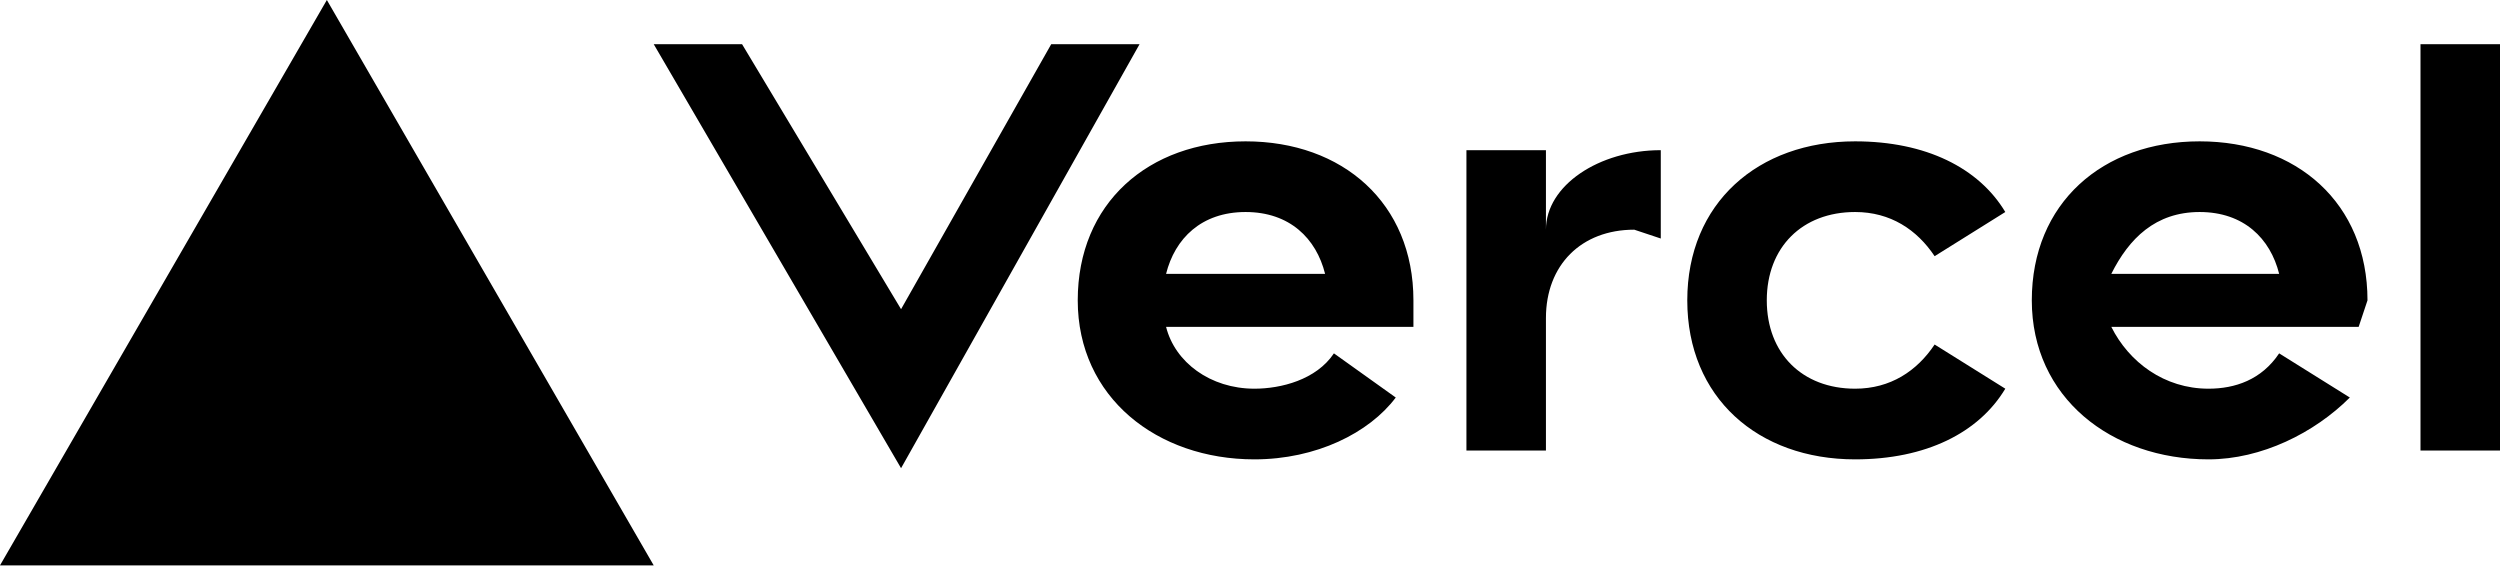
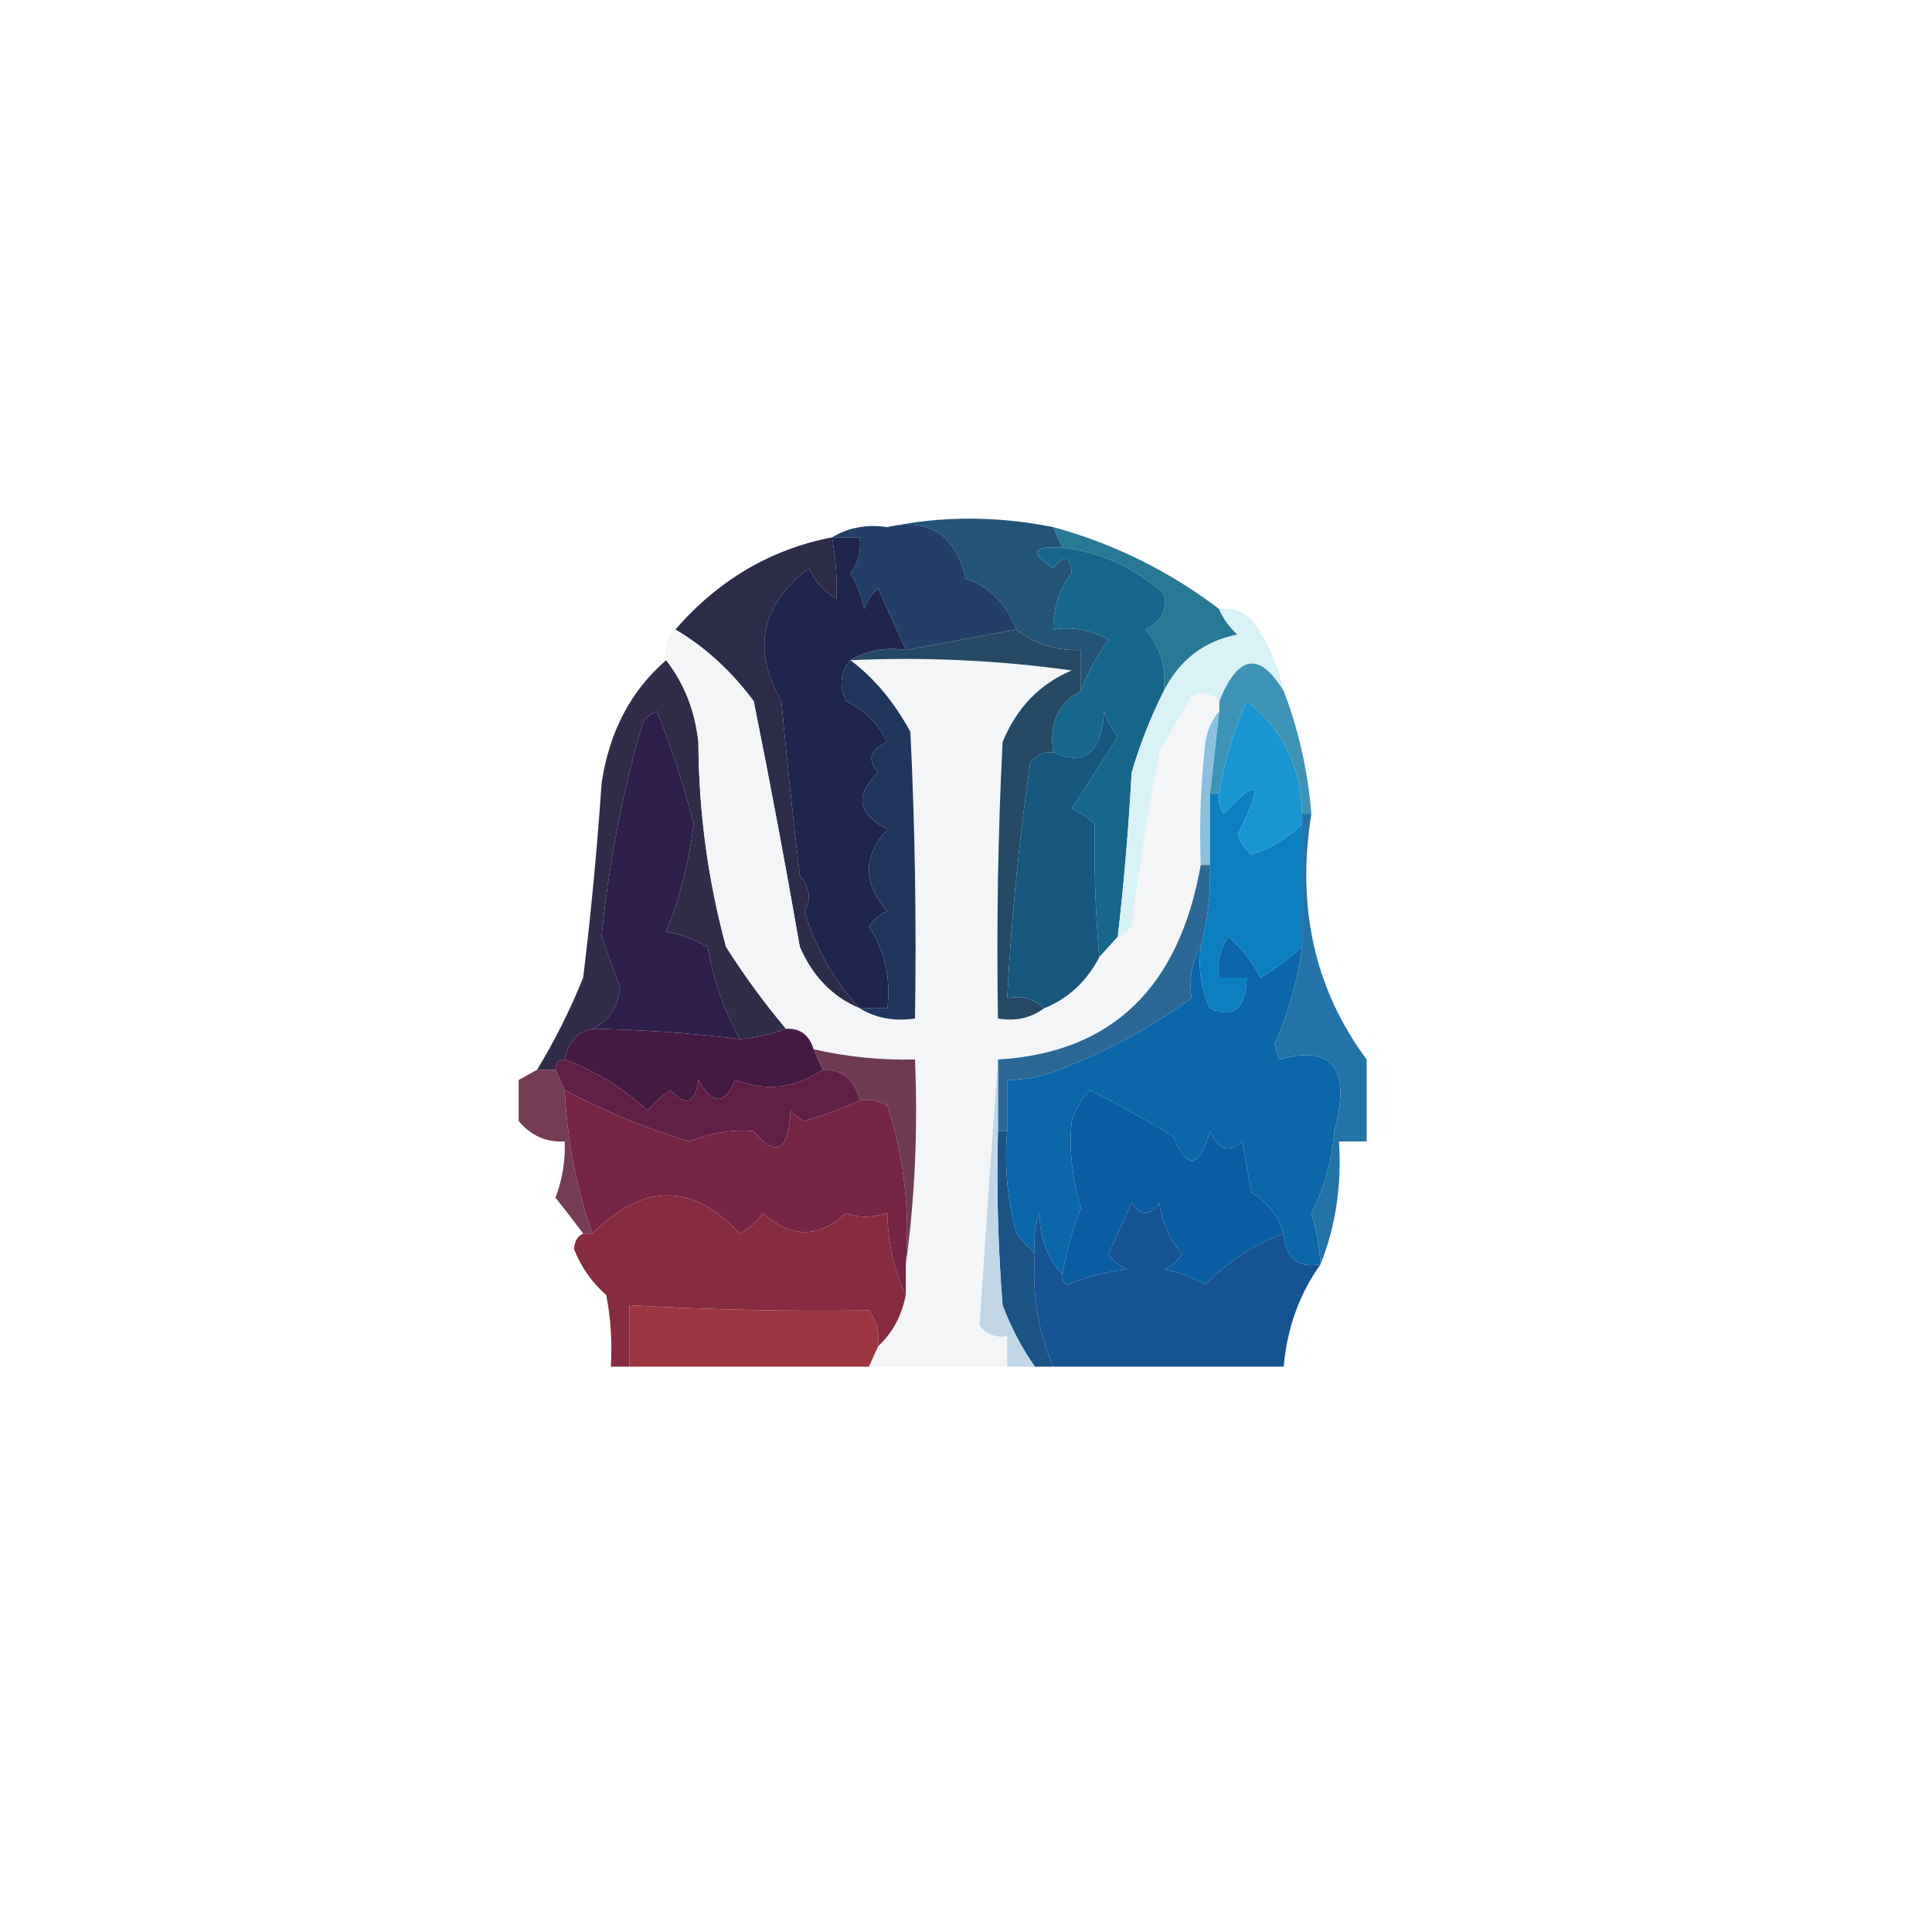
- <svg xmlns="http://www.w3.org/2000/svg" fill="none" viewBox="0 0 283 64">
-   <path fill="black" d="M141 16c-11 0-19 7-19 18s9 18 20 18c7 0 13-3 16-7l-7-5c-2 3-6 4-9 4-5 0-9-3-10-7h28v-3c0-11-8-18-19-18zm-9 15c1-4 4-7 9-7s8 3 9 7h-18zm117-15c-11 0-19 7-19 18s9 18 20 18c6 0 12-3 16-7l-8-5c-2 3-5 4-8 4-5 0-9-3-11-7h28l1-3c0-11-8-18-19-18zm-10 15c2-4 5-7 10-7s8 3 9 7h-19zm-39 3c0 6 4 10 10 10 4 0 7-2 9-5l8 5c-3 5-9 8-17 8-11 0-19-7-19-18s8-18 19-18c8 0 14 3 17 8l-8 5c-2-3-5-5-9-5-6 0-10 4-10 10zm83-29v46h-9V5h9zM37 0l37 64H0L37 0zm92 5-27 48L74 5h10l18 30 17-30h10zm59 12v10l-3-1c-6 0-10 4-10 10v15h-9V17h9v9c0-5 6-9 13-9z" />
+ <svg xmlns="http://www.w3.org/2000/svg" version="1.1" width="745px" height="745px" style="shape-rendering:geometricPrecision; text-rendering:geometricPrecision; image-rendering:optimizeQuality; fill-rule:evenodd; clip-rule:evenodd" id="svg64">
+   <defs id="defs64" />
+   <g id="g2" transform="matrix(3.554348,0,0,3.948052,201.7772,189.4416)" style="clip-rule:evenodd;fill-rule:evenodd;image-rendering:optimizeQuality;shape-rendering:geometricPrecision;text-rendering:geometricPrecision">
+     <path style="opacity:1" fill="#245378" d="m 39.5,3.5 c 5.844,-1.101 11.844,-1.101 18,0 0.333,0.667 0.667,1.333 1,2 -3.297,-0.171 -3.631,0.495 -1,2 1.187,-1.394 1.853,-1.227 2,0.5 -1.356,1.567 -2.023,3.4 -2,5.5 2.104,-0.299 4.104,0.034 6,1 -1.293,1.603 -2.293,3.269 -3,5 0,-1.333 0,-2.667 0,-4 -2.652,0.09 -4.986,-0.576 -7,-2 C 52.48,11.032 50.646,9.365 48,8.5 46.895,4.246 44.062,2.58 39.5,3.5 Z" id="path2" />
+   </g>
+   <g id="g3" transform="matrix(3.554348,0,0,3.948052,201.7772,189.4416)" style="clip-rule:evenodd;fill-rule:evenodd;image-rendering:optimizeQuality;shape-rendering:geometricPrecision;text-rendering:geometricPrecision">
+     <path style="opacity:1" fill="#233f68" d="m 33.5,4.5 c 1.765,-0.961 3.765,-1.295 6,-1 4.561,-0.92 7.395,0.746 8.5,5 2.646,0.865 4.479,2.532 5.5,5 -4,0.667 -8,1.333 -12,2 -0.991,-1.982 -1.991,-3.982 -3,-6 -0.692,0.525 -1.192,1.192 -1.5,2 -0.309,-1.266 -0.809,-2.433 -1.5,-3.5 0.837,-1.011 1.17,-2.178 1,-3.5 -1,0 -2,0 -3,0 z" id="path3" />
+   </g>
+   <g id="g4" transform="matrix(3.554348,0,0,3.948052,201.7772,189.4416)" style="clip-rule:evenodd;fill-rule:evenodd;image-rendering:optimizeQuality;shape-rendering:geometricPrecision;text-rendering:geometricPrecision">
+     <path style="opacity:1" fill="#2d2d4a" d="m 33.5,4.5 c 0.398,2.04 0.564,4.04 0.5,6 -1.333,-0.667 -2.333,-1.667 -3,-3 -5.215,3.594 -6.215,7.928 -3,13 0.594,5.675 1.26,11.342 2,17 1.113,1.26 1.28,2.427 0.5,3.5 1.231,3.649 3.231,6.816 6,9.5 -2.928,-1.091 -5.095,-3.091 -6.5,-6 -1.556,-8.052 -3.223,-16.052 -5,-24 -2.439,-2.951 -5.272,-5.284 -8.5,-7 4.691,-4.846 10.358,-7.846 17,-9 z" id="path4" />
+   </g>
+   <g id="g5" transform="matrix(3.554348,0,0,3.948052,201.7772,189.4416)" style="clip-rule:evenodd;fill-rule:evenodd;image-rendering:optimizeQuality;shape-rendering:geometricPrecision;text-rendering:geometricPrecision">
+     <path style="opacity:1" fill="#287996" d="m 57.5,3.5 c 6.527,1.599 12.527,4.266 18,8 0.453,0.958 1.119,1.792 2,2.5 -3.609,0.625 -6.276,2.458 -8,5.5 0.271,-2.321 -0.396,-4.321 -2,-6 1.776,-0.815 2.443,-1.982 2,-3.5 -3.195,-2.554 -6.862,-4.054 -11,-4.5 -0.333,-0.667 -0.667,-1.333 -1,-2 z" id="path5" />
+   </g>
+   <g id="g6" transform="matrix(3.554348,0,0,3.948052,201.7772,189.4416)" style="clip-rule:evenodd;fill-rule:evenodd;image-rendering:optimizeQuality;shape-rendering:geometricPrecision;text-rendering:geometricPrecision">
+     <path style="opacity:1" fill="#16678b" d="m 58.5,5.5 c 4.138,0.446 7.805,1.946 11,4.5 0.443,1.518 -0.224,2.685 -2,3.5 1.605,1.679 2.271,3.679 2,6 -1.427,2.524 -2.594,5.19 -3.5,8 -0.323,5.366 -0.823,10.699 -1.5,16 -0.667,0.667 -1.333,1.333 -2,2 -0.424,-4.269 -0.591,-8.602 -0.5,-13 -0.75,-0.626 -1.584,-1.126 -2.5,-1.5 1.667,-2.333 3.333,-4.667 5,-7 -0.626,-0.75 -1.126,-1.584 -1.5,-2.5 -0.22,4.033 -2.054,5.366 -5.5,4 -0.472,-2.858 0.528,-4.858 3,-6 0.707,-1.731 1.707,-3.397 3,-5 -1.896,-0.966 -3.896,-1.299 -6,-1 -0.023,-2.1 0.644,-3.933 2,-5.5 -0.146,-1.727 -0.813,-1.894 -2,-0.5 -2.631,-1.505 -2.297,-2.171 1,-2 z" id="path6" />
+   </g>
+   <g id="g7" transform="matrix(3.554348,0,0,3.948052,201.7772,189.4416)" style="clip-rule:evenodd;fill-rule:evenodd;image-rendering:optimizeQuality;shape-rendering:geometricPrecision;text-rendering:geometricPrecision">
+     <path style="opacity:1" fill="#1f254d" d="m 33.5,4.5 c 1,0 2,0 3,0 0.17,1.322 -0.163,2.489 -1,3.5 0.691,1.067 1.19,2.234 1.5,3.5 0.308,-0.808 0.808,-1.475 1.5,-2 1.009,2.018 2.009,4.018 3,6 -2.235,-0.295 -4.235,0.039 -6,1 -1.098,1.101 -1.265,2.434 -0.5,4 1.972,0.805 3.472,2.139 4.5,4 -1.885,0.697 -2.218,1.697 -1,3 -2.574,2.193 -2.241,4.027 1,5.5 -2.667,2.667 -2.667,5.333 0,8 -0.808,0.308 -1.475,0.808 -2,1.5 1.723,2.368 2.39,5.034 2,8 -1,0 -2,0 -3,0 -2.769,-2.684 -4.769,-5.851 -6,-9.5 0.78,-1.073 0.613,-2.24 -0.5,-3.5 -0.74,-5.658 -1.407,-11.325 -2,-17 -3.215,-5.072 -2.215,-9.406 3,-13 0.667,1.333 1.667,2.333 3,3 0.064,-1.96 -0.102,-3.96 -0.5,-6 z" id="path7" />
+   </g>
+   <g id="g8" transform="matrix(3.554348,0,0,3.948052,201.7772,189.4416)" style="clip-rule:evenodd;fill-rule:evenodd;image-rendering:optimizeQuality;shape-rendering:geometricPrecision;text-rendering:geometricPrecision">
+     <path style="opacity:1" fill="#3e94b6" d="m 82.5,19.5 c 1.623,3.827 2.623,7.827 3,12 -0.333,0 -0.667,0 -1,0 -0.17,-4.675 -2.17,-8.341 -6,-11 -1.453,2.925 -2.453,5.925 -3,9 -0.333,0 -0.667,0 -1,0 0.333,-2.667 0.667,-5.333 1,-8 0,-0.333 0,-0.667 0,-1 2.04,-4.564 4.373,-4.898 7,-1 z" id="path8" />
+   </g>
+   <g id="g9" transform="matrix(3.554348,0,0,3.948052,201.7772,189.4416)" style="clip-rule:evenodd;fill-rule:evenodd;image-rendering:optimizeQuality;shape-rendering:geometricPrecision;text-rendering:geometricPrecision">
+     <path style="opacity:1" fill="#312c48" d="m 15.5,16.5 c 1.965,2.268 3.132,4.935 3.5,8 0.037,6.827 1.037,13.494 3,20 2.001,2.831 4.167,5.497 6.5,8 -1.65,0.548 -3.317,0.881 -5,1 -1.696,-2.736 -2.862,-5.736 -3.5,-9 -1.399,-0.727 -2.899,-1.227 -4.5,-1.5 1.396,-2.982 2.396,-6.482 3,-10.5 -1.087,-3.804 -2.421,-7.471 -4,-11 -0.586,0.209 -1.086,0.543 -1.5,1 -2.228,6.849 -3.728,13.849 -4.5,21 0.667,1.667 1.333,3.333 2,5 -0.254,1.917 -1.254,3.251 -3,4 -1.644,0.31 -2.644,1.31 -3,3 -0.667,0 -1,0.333 -1,1 -0.667,0 -1.333,0 -2,0 1.92,-2.839 3.587,-5.839 5,-9 0.839,-6.175 1.506,-12.508 2,-19 0.833,-5.015 3.166,-9.015 7,-12 z" id="path9" />
+   </g>
+   <g id="g10" transform="matrix(3.554348,0,0,3.948052,201.7772,189.4416)" style="clip-rule:evenodd;fill-rule:evenodd;image-rendering:optimizeQuality;shape-rendering:geometricPrecision;text-rendering:geometricPrecision">
+     <path style="opacity:1" fill="#d8f2f5" d="m 75.5,11.5 c 1.322,-0.17 2.489,0.163 3.5,1 1.705,2.077 2.872,4.41 3.5,7 -2.627,-3.898 -4.96,-3.564 -7,1 -0.923,-0.803 -1.923,-0.97 -3,-0.5 -1.167,1.833 -2.333,3.667 -3.5,5.5 -1.16,5.639 -2.16,11.306 -3,17 -0.383,0.556 -0.883,0.889 -1.5,1 0.677,-5.301 1.177,-10.634 1.5,-16 0.906,-2.81 2.073,-5.476 3.5,-8 1.724,-3.042 4.391,-4.875 8,-5.5 -0.88,-0.708 -1.547,-1.542 -2,-2.5 z" id="path10" />
+   </g>
+   <g id="g11" transform="matrix(3.554348,0,0,3.948052,201.7772,189.4416)" style="clip-rule:evenodd;fill-rule:evenodd;image-rendering:optimizeQuality;shape-rendering:geometricPrecision;text-rendering:geometricPrecision">
+     <path style="opacity:1" fill="#f3f5f7" d="m 16.5,13.5 c 3.228,1.716 6.061,4.049 8.5,7 1.777,7.948 3.444,15.948 5,24 1.405,2.909 3.572,4.909 6.5,6 1.765,0.961 3.765,1.295 6,1 0.167,-9.339 -2e-4,-18.673 -0.5,-28 -1.752,-2.912 -3.918,-5.245 -6.5,-7 8.028,-0.331 16.028,0.002 24,1 -3.472,1.315 -5.972,3.648 -7.5,7 -0.5,8.994 -0.666,17.994 -0.5,27 1.915,0.284 3.581,-0.049 5,-1 2.609,-0.943 4.609,-2.61 6,-5 0.667,-0.667 1.333,-1.333 2,-2 0.617,-0.111 1.117,-0.444 1.5,-1 0.84,-5.694 1.84,-11.361 3,-17 1.167,-1.833 2.333,-3.667 3.5,-5.5 1.077,-0.47 2.077,-0.303 3,0.5 0,0.333 0,0.667 0,1 -0.768,0.762 -1.268,1.762 -1.5,3 -0.499,3.986 -0.665,7.986 -0.5,12 -2.353,12.015 -9.686,18.349 -22,19 -0.693,8.538 -1.359,17.204 -2,26 0.825,0.886 1.825,1.219 3,1 0,1 0,2 0,3 -5,0 -10,0 -15,0 0.333,-0.667 0.667,-1.333 1,-2 1.547,-1.268 2.547,-2.935 3,-5 0,-1 0,-2 0,-3 0.991,-6.479 1.324,-13.146 1,-20 -3.715,0.077 -7.381,-0.256 -11,-1 -0.473,-1.406 -1.473,-2.073 -3,-2 -2.333,-2.503 -4.499,-5.169 -6.5,-8 -1.963,-6.506 -2.963,-13.173 -3,-20 -0.368,-3.065 -1.535,-5.732 -3.5,-8 -0.237,-1.291 0.096,-2.291 1,-3 z" id="path11" />
+   </g>
+   <g id="g12" transform="matrix(3.554348,0,0,3.948052,201.7772,189.4416)" style="clip-rule:evenodd;fill-rule:evenodd;image-rendering:optimizeQuality;shape-rendering:geometricPrecision;text-rendering:geometricPrecision">
+     <path style="opacity:1" fill="#89c1de" d="m 75.5,21.5 c -0.333,2.667 -0.667,5.333 -1,8 0,2.333 0,4.667 0,7 -0.333,0 -0.667,0 -1,0 -0.166,-4.014 0.001,-8.014 0.5,-12 0.232,-1.238 0.732,-2.237 1.5,-3 z" id="path12" />
+   </g>
+   <g id="g13" transform="matrix(3.554348,0,0,3.948052,201.7772,189.4416)" style="clip-rule:evenodd;fill-rule:evenodd;image-rendering:optimizeQuality;shape-rendering:geometricPrecision;text-rendering:geometricPrecision">
+     <path style="opacity:1" fill="#1996d1" d="m 84.5,31.5 c 0,0.333 0,0.667 0,1 -1.568,1.369 -3.401,2.369 -5.5,3 -0.692,-0.525 -1.192,-1.192 -1.5,-2 2.85,-5.036 2.35,-5.703 -1.5,-2 -0.464,-0.594 -0.631,-1.261 -0.5,-2 0.547,-3.075 1.547,-6.075 3,-9 3.83,2.659 5.83,6.325 6,11 z" id="path13" />
+   </g>
+   <g id="g14" transform="matrix(3.554348,0,0,3.948052,201.7772,189.4416)" style="clip-rule:evenodd;fill-rule:evenodd;image-rendering:optimizeQuality;shape-rendering:geometricPrecision;text-rendering:geometricPrecision">
+     <path style="opacity:1" fill="#21365d" d="m 35.5,16.5 c 2.582,1.755 4.748,4.088 6.5,7 0.5,9.327 0.666,18.661 0.5,28 -2.235,0.295 -4.235,-0.039 -6,-1 1,0 2,0 3,0 0.39,-2.966 -0.277,-5.632 -2,-8 0.525,-0.692 1.192,-1.192 2,-1.5 -2.667,-2.667 -2.667,-5.333 0,-8 -3.241,-1.473 -3.574,-3.307 -1,-5.5 -1.218,-1.303 -0.884,-2.303 1,-3 -1.028,-1.861 -2.528,-3.195 -4.5,-4 -0.765,-1.566 -0.598,-2.899 0.5,-4 z" id="path14" />
+   </g>
+   <g id="g15" transform="matrix(3.554348,0,0,3.948052,201.7772,189.4416)" style="clip-rule:evenodd;fill-rule:evenodd;image-rendering:optimizeQuality;shape-rendering:geometricPrecision;text-rendering:geometricPrecision">
+     <path style="opacity:1" fill="#254964" d="m 53.5,13.5 c 2.014,1.424 4.348,2.091 7,2 0,1.333 0,2.667 0,4 -2.472,1.142 -3.472,3.142 -3,6 -0.996,-0.086 -1.829,0.248 -2.5,1 -1.219,7.625 -2.052,15.292 -2.5,23 1.599,-0.268 2.932,0.066 4,1 -1.419,0.951 -3.085,1.284 -5,1 -0.166,-9.006 2e-4,-18.006 0.5,-27 1.528,-3.352 4.028,-5.685 7.5,-7 -7.972,-0.998 -15.972,-1.331 -24,-1 1.765,-0.961 3.765,-1.295 6,-1 4,-0.667 8,-1.333 12,-2 z" id="path15" />
+   </g>
+   <g id="g16" transform="matrix(3.554348,0,0,3.948052,201.7772,189.4416)" style="clip-rule:evenodd;fill-rule:evenodd;image-rendering:optimizeQuality;shape-rendering:geometricPrecision;text-rendering:geometricPrecision">
+     <path style="opacity:1" fill="#0c7fc1" d="m 84.5,32.5 c 0,4 0,8 0,12 -1.385,1.114 -2.885,2.114 -4.5,3 -0.941,-1.561 -2.108,-2.895 -3.5,-4 -0.929,1.189 -1.262,2.522 -1,4 1,0 2,0 3,0 -0.11,3.034 -1.443,4.034 -4,3 -0.966,-1.896 -1.299,-3.896 -1,-6 0.765,-2.596 1.099,-5.263 1,-8 0,-2.333 0,-4.667 0,-7 0.333,0 0.667,0 1,0 -0.131,0.739 0.036,1.406 0.5,2 3.85,-3.703 4.35,-3.036 1.5,2 0.308,0.808 0.808,1.475 1.5,2 2.099,-0.63 3.932,-1.631 5.5,-3 z" id="path16" />
+   </g>
+   <g id="g17" transform="matrix(3.554348,0,0,3.948052,201.7772,189.4416)" style="clip-rule:evenodd;fill-rule:evenodd;image-rendering:optimizeQuality;shape-rendering:geometricPrecision;text-rendering:geometricPrecision">
+     <path style="opacity:1" fill="#18577d" d="m 62.5,45.5 c -1.391,2.39 -3.391,4.057 -6,5 -1.068,-0.934 -2.401,-1.268 -4,-1 0.448,-7.708 1.281,-15.375 2.5,-23 0.671,-0.752 1.504,-1.086 2.5,-1 3.446,1.366 5.28,0.033 5.5,-4 0.374,0.916 0.874,1.75 1.5,2.5 -1.667,2.333 -3.333,4.667 -5,7 0.916,0.374 1.75,0.874 2.5,1.5 -0.09,4.398 0.076,8.731 0.5,13 z" id="path17" />
+   </g>
+   <g id="g19" transform="matrix(3.554348,0,0,3.948052,201.7772,189.4416)" style="clip-rule:evenodd;fill-rule:evenodd;image-rendering:optimizeQuality;shape-rendering:geometricPrecision;text-rendering:geometricPrecision">
+     <path style="opacity:1" fill="#2e204b" d="m 23.5,53.5 c -5.262,-0.578 -10.595,-0.911 -16,-1 1.746,-0.75 2.746,-2.083 3,-4 -0.667,-1.667 -1.333,-3.333 -2,-5 0.772,-7.151 2.272,-14.151 4.5,-21 0.414,-0.457 0.914,-0.791 1.5,-1 1.579,3.529 2.913,7.196 4,11 -0.604,4.018 -1.604,7.518 -3,10.5 1.601,0.273 3.101,0.773 4.5,1.5 0.638,3.264 1.804,6.264 3.5,9 z" id="path19" />
+   </g>
+   <g id="g20" transform="matrix(3.554348,0,0,3.948052,201.7772,189.4416)" style="clip-rule:evenodd;fill-rule:evenodd;image-rendering:optimizeQuality;shape-rendering:geometricPrecision;text-rendering:geometricPrecision">
+     <path style="opacity:1" fill="#2c6896" d="m 73.5,36.5 c 0.333,0 0.667,0 1,0 0.099,2.737 -0.235,5.404 -1,8 -0.951,1.419 -1.284,3.085 -1,5 -3.971,2.619 -8.304,4.786 -13,6.5 -2.24,0.977 -4.573,1.477 -7,1.5 0,1.667 0,3.333 0,5 -0.333,0 -0.667,0 -1,0 0,-2.333 0,-4.667 0,-7 12.314,-0.651 19.647,-6.985 22,-19 z" id="path20" />
+   </g>
+   <g id="g21" transform="matrix(3.554348,0,0,3.948052,201.7772,189.4416)" style="clip-rule:evenodd;fill-rule:evenodd;image-rendering:optimizeQuality;shape-rendering:geometricPrecision;text-rendering:geometricPrecision">
+     <path style="opacity:1" fill="#451b43" d="m 7.5,52.5 c 5.405,0.089 10.738,0.422 16,1 1.683,-0.119 3.35,-0.452 5,-1 1.527,-0.073 2.527,0.594 3,2 0.333,0.667 0.667,1.333 1,2 -2.973,1.825 -6.139,2.158 -9.5,1 -1.154,2.457 -2.488,2.457 -4,0 -0.354,2.308 -1.354,2.641 -3,1 -0.95,0.522 -1.784,1.189 -2.5,2 -2.684,-2.229 -5.684,-3.895 -9,-5 0.356,-1.69 1.356,-2.69 3,-3 z" id="path21" />
+   </g>
+   <g id="g22" transform="matrix(3.554348,0,0,3.948052,201.7772,189.4416)" style="clip-rule:evenodd;fill-rule:evenodd;image-rendering:optimizeQuality;shape-rendering:geometricPrecision;text-rendering:geometricPrecision">
+     <path style="opacity:1" fill="#0b67aa" d="m 84.5,44.5 c -0.493,3.312 -1.493,6.479 -3,9.5 0.167,0.5 0.333,1 0.5,1.5 5.813,-1.468 7.813,0.865 6,7 -0.273,2.893 -1.107,5.56 -2.5,8 0.546,1.635 0.88,3.301 1,5 -2.473,0.412 -3.806,-0.588 -4,-3 -0.614,-1.782 -1.78,-3.116 -3.5,-4 -0.333,-1.667 -0.667,-3.333 -1,-5 -1.406,1.168 -2.572,0.835 -3.5,-1 -1.143,3.625 -2.476,3.792 -4,0.5 -2.908,-1.596 -5.908,-3.096 -9,-4.5 -0.915,0.828 -1.581,1.828 -2,3 -0.308,2.706 0.025,5.54 1,8.5 -0.918,2.087 -1.585,4.253 -2,6.5 -1.63,-1.526 -2.463,-3.526 -2.5,-6 -0.49,1.293 -0.657,2.627 -0.5,4 -0.651,-0.591 -1.318,-1.257 -2,-2 -0.987,-3.268 -1.32,-6.602 -1,-10 0,-1.667 0,-3.333 0,-5 2.427,-0.023 4.76,-0.523 7,-1.5 4.696,-1.714 9.029,-3.881 13,-6.5 -0.284,-1.915 0.049,-3.581 1,-5 -0.299,2.104 0.034,4.104 1,6 2.557,1.034 3.89,0.034 4,-3 -1,0 -2,0 -3,0 -0.262,-1.478 0.071,-2.811 1,-4 1.392,1.105 2.559,2.439 3.5,4 1.615,-0.886 3.115,-1.886 4.5,-3 z" id="path22" />
+   </g>
+   <g id="g23" transform="matrix(3.554348,0,0,3.948052,201.7772,189.4416)" style="clip-rule:evenodd;fill-rule:evenodd;image-rendering:optimizeQuality;shape-rendering:geometricPrecision;text-rendering:geometricPrecision">
+     <path style="opacity:1" fill="#6d3a52" d="m 31.5,54.5 c 3.619,0.744 7.285,1.077 11,1 0.324,6.854 -0.009,13.521 -1,20 0.458,-5.366 -0.209,-10.533 -2,-15.5 -0.948,-0.483 -1.948,-0.649 -3,-0.5 -0.548,-2.032 -1.881,-3.032 -4,-3 -0.333,-0.667 -0.667,-1.333 -1,-2 z" id="path23" />
+   </g>
+   <g id="g24" transform="matrix(3.554348,0,0,3.948052,201.7772,189.4416)" style="clip-rule:evenodd;fill-rule:evenodd;image-rendering:optimizeQuality;shape-rendering:geometricPrecision;text-rendering:geometricPrecision">
+     <path style="opacity:1" fill="#2474aa" d="m 84.5,31.5 c 0.333,0 0.667,0 1,0 -1.634,9.15 0.366,17.15 6,24 0,2.667 0,5.333 0,8 -1,0 -2,0 -3,0 0.302,4.29 -0.364,8.29 -2,12 -0.12,-1.699 -0.454,-3.365 -1,-5 1.393,-2.44 2.227,-5.107 2.5,-8 1.813,-6.135 -0.187,-8.468 -6,-7 -0.167,-0.5 -0.333,-1 -0.5,-1.5 1.507,-3.021 2.507,-6.188 3,-9.5 0,-4 0,-8 0,-12 0,-0.333 0,-0.667 0,-1 z" id="path24" />
+   </g>
+   <g id="g25" transform="matrix(3.554348,0,0,3.948052,201.7772,189.4416)" style="clip-rule:evenodd;fill-rule:evenodd;image-rendering:optimizeQuality;shape-rendering:geometricPrecision;text-rendering:geometricPrecision">
+     <path style="opacity:1" fill="#743d54" d="m 1.5,56.5 c 0.667,0 1.333,0 2,0 0.333,0.667 0.667,1.333 1,2 0.264,4.864 1.264,9.531 3,14 -0.333,0 -0.667,0 -1,0 -0.956,-1.159 -1.956,-2.326 -3,-3.5 0.733,-1.766 1.067,-3.599 1,-5.5 -2.014,0.108 -3.68,-0.558 -5,-2 0,-1.333 0,-2.667 0,-4 0.667,-0.333 1.333,-0.667 2,-1 z" id="path25" />
+   </g>
+   <g id="g26" transform="matrix(3.554348,0,0,3.948052,201.7772,189.4416)" style="clip-rule:evenodd;fill-rule:evenodd;image-rendering:optimizeQuality;shape-rendering:geometricPrecision;text-rendering:geometricPrecision">
+     <path style="opacity:1" fill="#601f45" d="m 4.5,55.5 c 3.316,1.105 6.316,2.771 9,5 0.716,-0.811 1.55,-1.478 2.5,-2 1.646,1.641 2.646,1.308 3,-1 1.512,2.457 2.846,2.457 4,0 3.361,1.158 6.527,0.825 9.5,-1 2.119,-0.032 3.452,0.968 4,3 -1.843,0.783 -3.843,1.45 -6,2 -0.586,-0.209 -1.086,-0.543 -1.5,-1 -0.23,3.983 -1.563,4.649 -4,2 -2.25,-0.195 -4.584,0.139 -7,1 -4.711,-1.3 -9.211,-2.966 -13.5,-5 -0.333,-0.667 -0.667,-1.333 -1,-2 0,-0.667 0.333,-1 1,-1 z" id="path26" />
+   </g>
+   <g id="g27" transform="matrix(3.554348,0,0,3.948052,201.7772,189.4416)" style="clip-rule:evenodd;fill-rule:evenodd;image-rendering:optimizeQuality;shape-rendering:geometricPrecision;text-rendering:geometricPrecision">
+     <path style="opacity:1" fill="#0a5da3" d="m 82.5,72.5 c -3.214,1.054 -6.048,2.72 -8.5,5 -1.399,-0.727 -2.899,-1.227 -4.5,-1.5 0.808,-0.308 1.475,-0.808 2,-1.5 -1.363,-1.393 -2.196,-3.059 -2.5,-5 -1,1.333 -2,1.333 -3,0 -0.833,1.667 -1.667,3.333 -2.5,5 0.525,0.692 1.192,1.192 2,1.5 -2.264,0.236 -4.431,0.736 -6.5,1.5 -0.399,-0.228 -0.565,-0.562 -0.5,-1 0.415,-2.247 1.082,-4.413 2,-6.5 -0.975,-2.96 -1.308,-5.794 -1,-8.5 0.419,-1.172 1.085,-2.172 2,-3 3.092,1.404 6.092,2.904 9,4.5 1.524,3.292 2.857,3.125 4,-0.5 0.928,1.835 2.094,2.168 3.5,1 0.333,1.667 0.667,3.333 1,5 1.72,0.884 2.886,2.217 3.5,4 z" id="path27" />
+   </g>
+   <g id="g29" transform="matrix(3.554348,0,0,3.948052,201.7772,189.4416)" style="clip-rule:evenodd;fill-rule:evenodd;image-rendering:optimizeQuality;shape-rendering:geometricPrecision;text-rendering:geometricPrecision">
+     <path style="opacity:1" fill="#752444" d="m 4.5,58.5 c 4.289,2.034 8.789,3.7 13.5,5 2.416,-0.862 4.75,-1.195 7,-1 2.437,2.649 3.77,1.983 4,-2 0.414,0.457 0.914,0.791 1.5,1 2.157,-0.55 4.157,-1.217 6,-2 1.052,-0.149 2.052,0.017 3,0.5 1.791,4.968 2.458,10.134 2,15.5 0,1 0,2 0,3 -1.268,-2.405 -1.935,-5.072 -2,-8 -1.701,0.466 -3.201,0.466 -4.5,0 -2.954,2.471 -5.954,2.471 -9,0 -0.689,0.857 -1.522,1.523 -2.5,2 -5.152,-4.976 -10.485,-4.976 -16,0 -1.736,-4.469 -2.736,-9.136 -3,-14 z" id="path29" />
+   </g>
+   <g id="g31" transform="matrix(3.554348,0,0,3.948052,201.7772,189.4416)" style="clip-rule:evenodd;fill-rule:evenodd;image-rendering:optimizeQuality;shape-rendering:geometricPrecision;text-rendering:geometricPrecision">
+     <path style="opacity:1" fill="#1a5384" d="m 51.5,62.5 c 0.333,0 0.667,0 1,0 -0.32,3.398 0.013,6.732 1,10 0.682,0.743 1.349,1.409 2,2 -0.313,3.913 0.353,7.579 2,11 -0.667,0 -1.333,0 -2,0 -1.407,-1.808 -2.574,-3.808 -3.5,-6 -0.499,-5.657 -0.666,-11.324 -0.5,-17 z" id="path31" />
+   </g>
+   <g id="g32" transform="matrix(3.554348,0,0,3.948052,201.7772,189.4416)" style="clip-rule:evenodd;fill-rule:evenodd;image-rendering:optimizeQuality;shape-rendering:geometricPrecision;text-rendering:geometricPrecision">
+     <path style="opacity:1" fill="#155393" d="m 82.5,72.5 c 0.194,2.412 1.527,3.412 4,3 -2.305,2.908 -3.638,6.241 -4,10 -8.333,0 -16.667,0 -25,0 -1.647,-3.421 -2.313,-7.087 -2,-11 -0.157,-1.373 0.01,-2.707 0.5,-4 0.037,2.474 0.87,4.474 2.5,6 -0.065,0.438 0.101,0.772 0.5,1 2.069,-0.764 4.236,-1.264 6.5,-1.5 -0.808,-0.308 -1.475,-0.808 -2,-1.5 0.833,-1.667 1.667,-3.333 2.5,-5 1,1.333 2,1.333 3,0 0.304,1.94 1.137,3.607 2.5,5 -0.525,0.692 -1.192,1.192 -2,1.5 1.601,0.273 3.101,0.773 4.5,1.5 2.452,-2.28 5.286,-3.946 8.5,-5 z" id="path32" />
+   </g>
+   <g id="g33" transform="matrix(3.554348,0,0,3.948052,201.7772,189.4416)" style="clip-rule:evenodd;fill-rule:evenodd;image-rendering:optimizeQuality;shape-rendering:geometricPrecision;text-rendering:geometricPrecision">
+     <path style="opacity:1" fill="#872c40" d="m 41.5,78.5 c -0.453,2.065 -1.453,3.732 -3,5 0.17,-1.322 -0.163,-2.489 -1,-3.5 -8.906,0.11 -17.573,-0.057 -26,-0.5 0,2 0,4 0,6 -0.667,0 -1.333,0 -2,0 C 9.663,83.143 9.497,80.81 9,78.5 7.437,77.275 6.27,75.775 5.5,74 c 0.07,-0.765 0.403,-1.265 1,-1.5 0.333,0 0.667,0 1,0 5.515,-4.976 10.848,-4.976 16,0 0.978,-0.477 1.811,-1.143 2.5,-2 3.046,2.471 6.046,2.471 9,0 1.299,0.466 2.799,0.466 4.5,0 0.065,2.928 0.732,5.595 2,8 z" id="path33" />
+   </g>
+   <g id="g34" transform="matrix(3.554348,0,0,3.948052,201.7772,189.4416)" style="clip-rule:evenodd;fill-rule:evenodd;image-rendering:optimizeQuality;shape-rendering:geometricPrecision;text-rendering:geometricPrecision">
+     <path style="opacity:1" fill="#9d3642" d="m 38.5,83.5 c -0.333,0.667 -0.667,1.333 -1,2 -8.667,0 -17.333,0 -26,0 0,-2 0,-4 0,-6 8.428,0.443 17.094,0.61 26,0.5 0.837,1.011 1.17,2.178 1,3.5 z" id="path34" />
+   </g>
+   <g id="g35" transform="matrix(3.554348,0,0,3.948052,201.7772,189.4416)" style="clip-rule:evenodd;fill-rule:evenodd;image-rendering:optimizeQuality;shape-rendering:geometricPrecision;text-rendering:geometricPrecision">
+     <path style="opacity:1" fill="#c2d6e6" d="m 51.5,55.5 c 0,2.333 0,4.667 0,7 -0.166,5.676 6e-4,11.343 0.5,17 0.926,2.192 2.093,4.192 3.5,6 -1,0 -2,0 -3,0 0,-1 0,-2 0,-3 -1.175,0.219 -2.175,-0.114 -3,-1 0.64,-8.796 1.307,-17.462 2,-26 z" id="path35" />
+   </g>
</svg>
